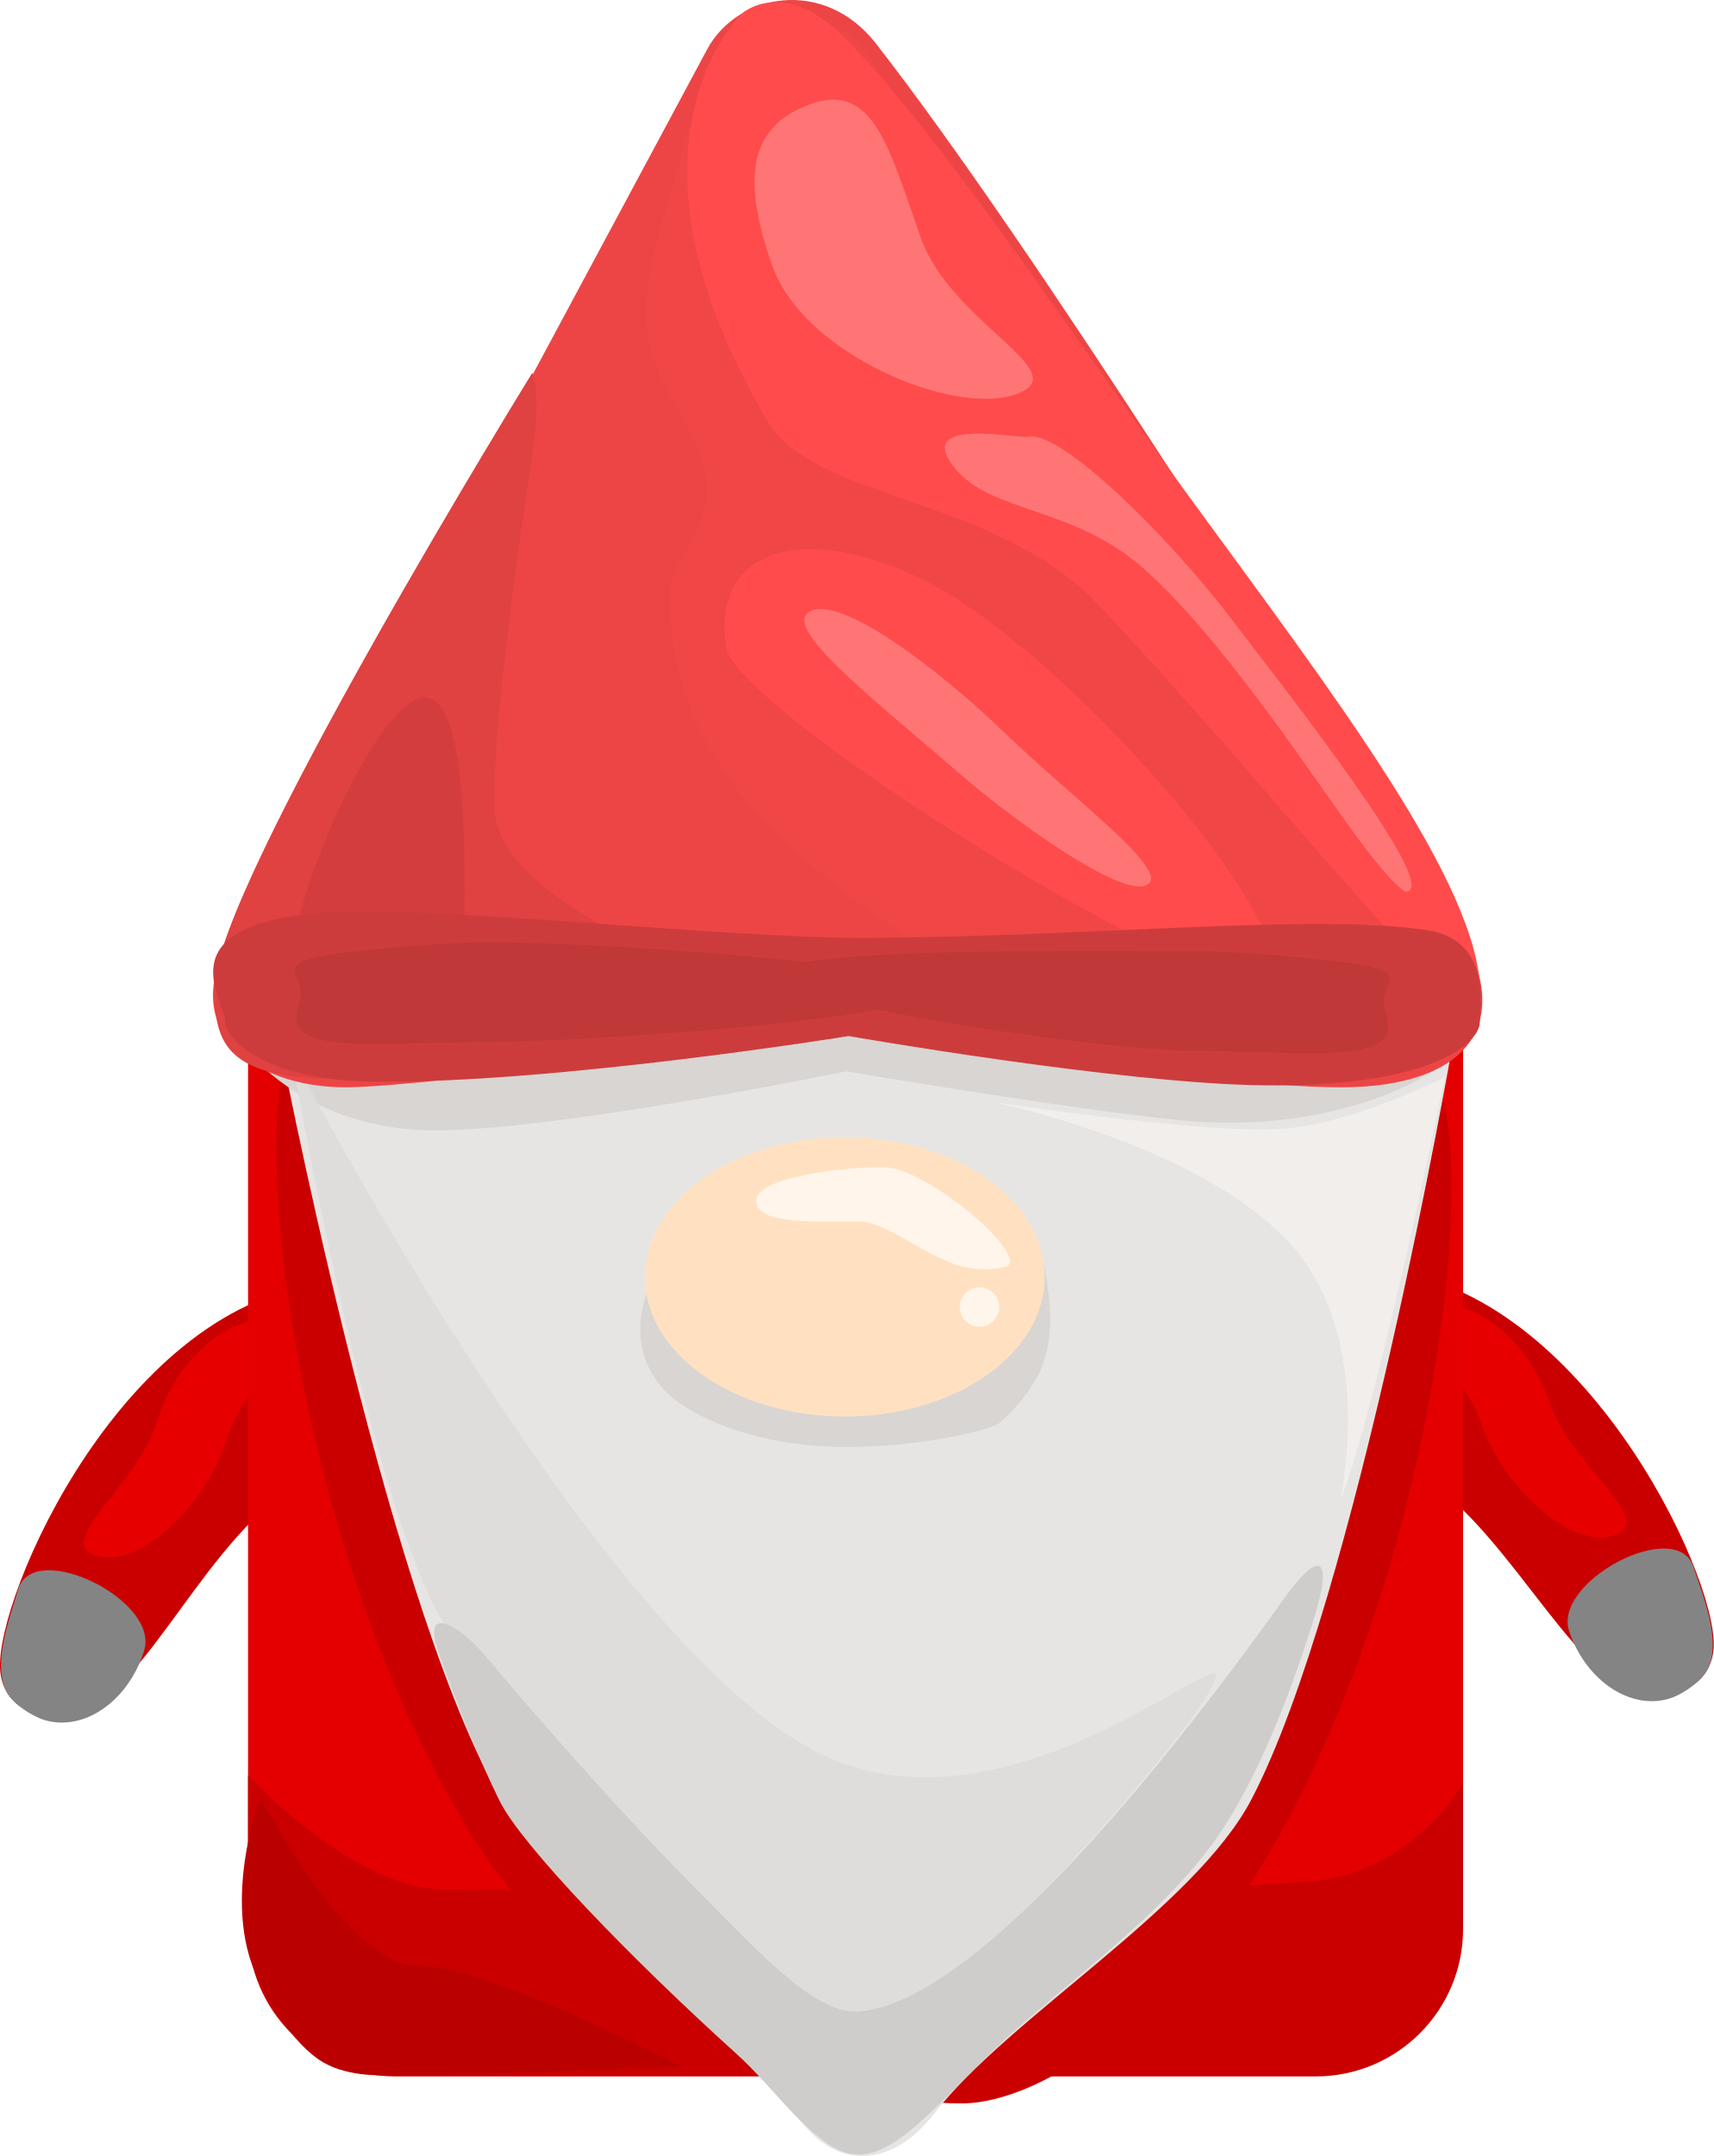
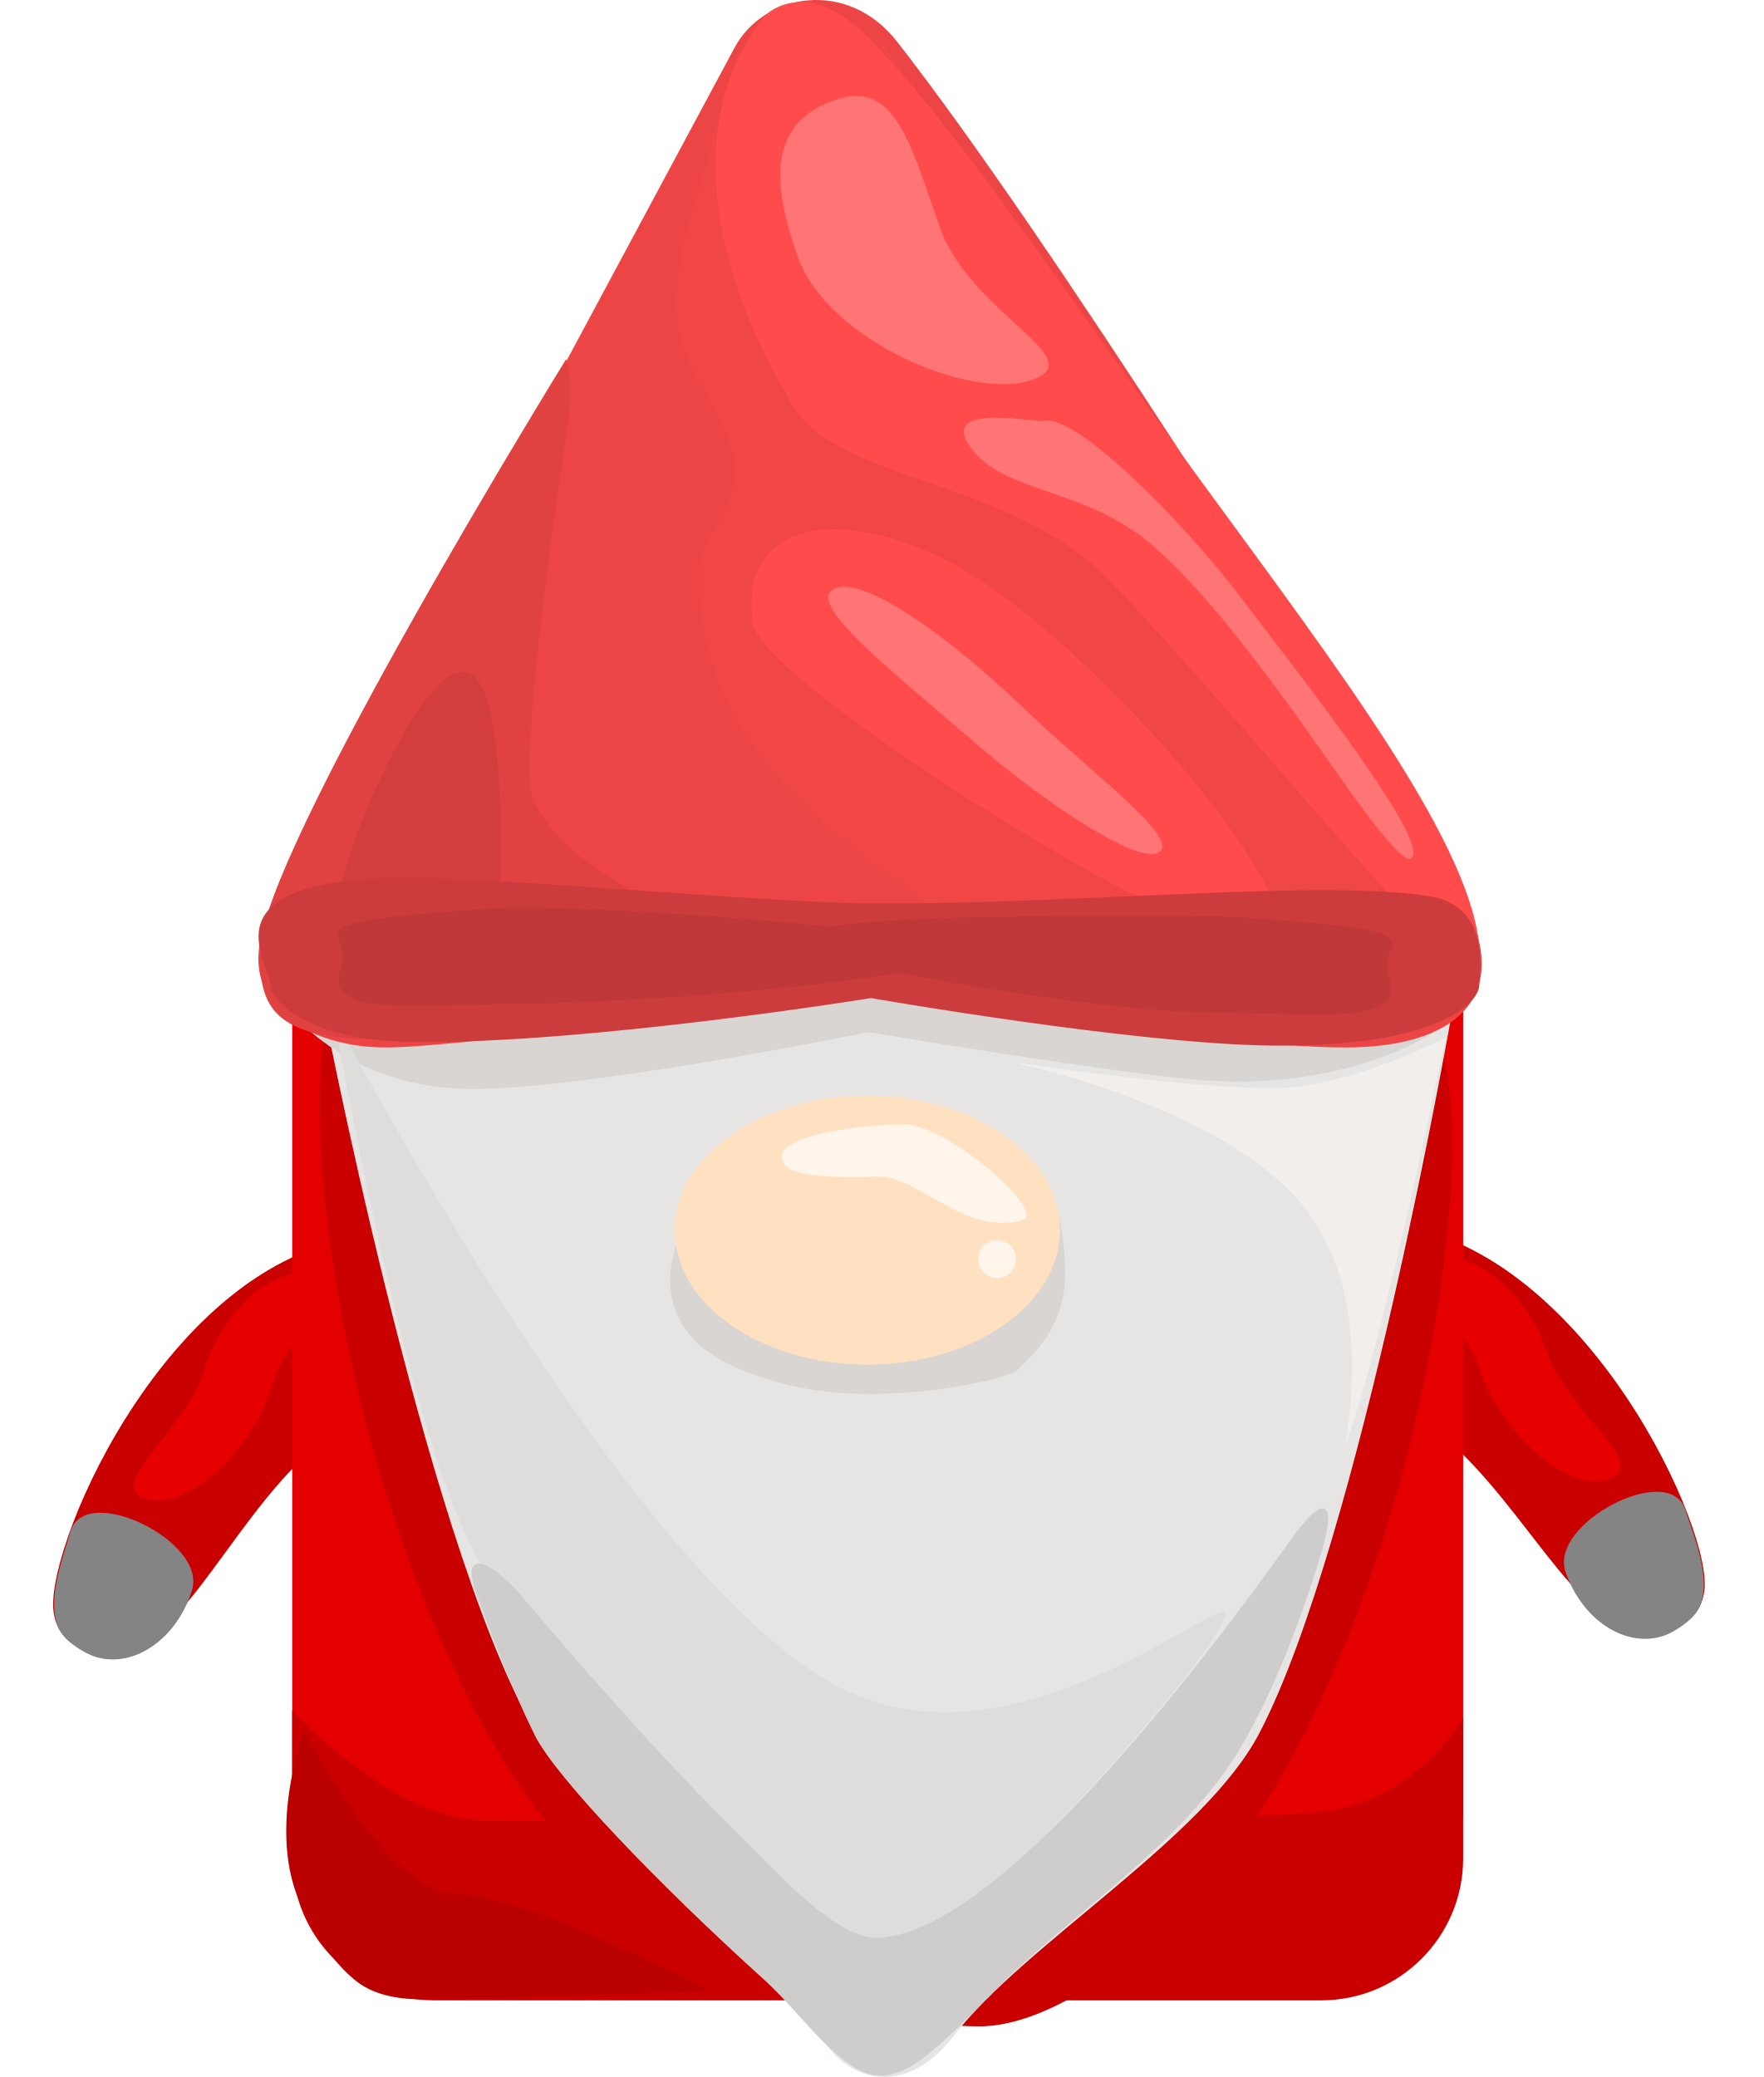
- <svg xmlns="http://www.w3.org/2000/svg" version="1.1" width="318.29" height="400.317" viewBox="0,0,318.29,400.317">
+ <svg xmlns="http://www.w3.org/2000/svg" version="1.1" width="339.924" height="400.317" viewBox="-10.242,-0,339.924,400.317">
  <g transform="translate(-84.99878,45.72803)">
    <g data-paper-data="{&quot;isPaintingLayer&quot;:true}" fill-rule="nonzero" stroke-width="0" stroke-linecap="butt" stroke-linejoin="miter" stroke-miterlimit="10" stroke-dasharray="" stroke-dashoffset="0" style="mix-blend-mode: normal">
      <path d="M216.325,211.993c1.083,13.712 -30.207,12.355 -67.916,15.334c-18.834,1.488 -32.754,35.078 -44.146,41.973c-11.417,6.911 -18.688,2.007 -19.23,-4.857c-1.083,-13.712 23.343,-68.905 61.052,-71.885c37.709,-2.979 69.156,5.721 70.24,19.434z" fill="#ca0000" stroke="none" />
      <path d="M111.772,260.72c-2.883,9.389 -11.194,15.166 -18.564,12.903c-2.363,-0.725 -6.129,-3.168 -7.172,-5.575c-2.209,-5.1 0.39,-12.318 2.349,-18.697c2.883,-9.389 26.27,1.98 23.387,11.369z" fill="#848484" stroke="none" />
      <path d="M102.884,243.139c-8.196,-2.516 7.63,-12.98 11.328,-25.023c3.697,-12.043 14.316,-20.791 22.512,-18.275c8.196,2.516 -5.909,9.531 -9.606,21.574c-3.697,12.043 -16.038,24.239 -24.234,21.723z" fill="#e60000" stroke="none" />
      <path d="M270.548,211.44c0.694,-13.738 31.882,-23.327 69.66,-21.419c37.778,1.908 63.761,56.386 63.067,70.123c-0.347,6.876 -7.476,11.984 -19.085,5.4c-11.583,-6.57 -26.451,-39.751 -45.319,-40.704c-37.778,-1.908 -69.017,0.336 -68.323,-13.401z" data-paper-data="{&quot;index&quot;:null}" fill="#ca0000" stroke="none" />
      <path d="M399.497,245.152c2.139,6.321 4.942,13.461 2.878,18.623c-0.974,2.436 -4.669,4.984 -7.011,5.777c-7.303,2.471 -15.775,-3.068 -18.922,-12.371c-3.148,-9.303 19.907,-21.331 23.055,-12.028z" data-paper-data="{&quot;index&quot;:null}" fill="#848484" stroke="none" />
      <path d="M359.988,218.328c-4.038,-11.933 -18.336,-18.545 -10.215,-21.293c8.121,-2.748 18.984,5.696 23.021,17.629c4.038,11.933 20.154,21.943 12.033,24.691c-8.121,2.748 -20.803,-9.094 -24.84,-21.027z" data-paper-data="{&quot;index&quot;:null}" fill="#e60000" stroke="none" />
      <path d="M158.433,304.754c-15.113,0 -27.365,0 -27.365,0c0,0 0,-79.732 0,-128.525c0,-20.347 0,-35.314 0,-36.877c0,-12.083 12.252,-25.199 27.365,-25.199h170.93c15.113,0 27.365,10.421 27.365,23.694c0,31.847 0,166.906 0,166.906c0,0 -12.252,0 -27.365,0c0,0 -110.16,7.751 -137.653,7.751c-10.508,0 -33.277,-7.751 -33.277,-7.751z" fill="#e40000" stroke="#c29c04" />
      <path d="M329.363,339.814h-170.93c-15.113,0 -27.365,-12.252 -27.365,-27.365v-28.55c0,0 19.324,21.078 36.505,21.188c27.129,0.174 114.052,1.873 160.247,-1.437c19.628,-1.406 28.908,-18.306 28.908,-18.306v27.105c0,15.113 -12.252,27.365 -27.365,27.365z" fill="#ca0000" stroke="#c29c04" />
      <path d="M291.206,240.761c0,51.783 -20.166,96.799 -63.773,96.799c-16.392,0 -40.167,-19.045 -54.929,-42.724c-24.508,-39.313 -36.175,-95.4 -36.175,-127.717c0,-51.783 32.314,-20.119 75.92,-20.119c43.607,0 78.957,41.979 78.957,93.762z" fill="#ca0000" stroke="none" />
      <path d="M278.675,154.266c43.607,0 75.92,-31.664 75.92,20.119c0,32.317 -11.667,88.404 -36.175,127.717c-14.762,23.679 -38.537,42.724 -54.929,42.724c-43.607,0 -63.773,-45.015 -63.773,-96.799c0,-51.783 35.35,-93.762 78.957,-93.762z" data-paper-data="{&quot;index&quot;:null}" fill="#ca0000" stroke="none" />
      <path d="M234.108,348.58c-13.265,-16.625 -46.387,-42.933 -56.969,-61.943c-20.914,-37.573 -40.502,-140.307 -40.502,-140.307c0,0 71.668,-1.638 109.507,-1.974c36.728,-0.326 108.569,4.267 108.569,4.267c0,0 -17.861,102.611 -37.273,139.719c-10.627,20.316 -45.194,40.557 -58.979,58.429c-7.485,9.704 -17.459,10.449 -24.354,1.808z" fill="#e7e5e3" stroke="none" />
      <path d="M237.247,169.328c23.851,0 39.875,7.271 41.993,21.394c1.765,11.767 1.231,18.712 -8.475,27.657c-1.656,1.526 -17.851,5.37 -33.592,4.398c-12.16,-0.751 -24.049,-5.275 -28.753,-10.343c-14.729,-15.868 9.724,-43.107 28.826,-43.107z" fill="#d8d5d3" stroke="none" />
      <path d="M351.25,153.12c0,0 -16.061,11.174 -43.629,9.425c-16.032,-1.017 -65.499,-9.344 -65.499,-9.344c0,0 -58.329,11.95 -79.07,10.883c-26.64,-1.371 -36.707,-20.776 -36.707,-20.776c0,0 56.024,-10.189 113.962,-10.189c57.938,0 110.943,20 110.943,20z" fill="#d8d5d3" stroke="none" />
      <path d="M166.715,254.462c-14.246,-25.592 -27.587,-104.37 -27.587,-104.37c0,0 56.4,108.562 97.672,129.55c35.957,18.285 79.634,-24.28 73.478,-12.512c-1.324,2.531 -3.867,6.194 -7.211,10.475c-14.94,19.127 -47.385,54.367 -57.079,52.346c-22.57,-4.705 -74.549,-67.002 -79.273,-75.489z" fill="#dfdddb" stroke="none" />
      <path d="M279.021,191.365c0,14.316 -16.62,25.921 -37.121,25.921c-20.501,0 -37.121,-11.605 -37.121,-25.921c0,-14.316 16.62,-25.921 37.121,-25.921c20.501,0 37.121,11.605 37.121,25.921z" fill="#ffe1c1" stroke="none" />
      <path d="M127.29,129.365c25.305,-47.156 76.329,-142.238 89.042,-165.927c5.632,-10.495 21.738,-13.391 31.299,-1.142c29.246,37.467 80.392,118.981 107.8,163.445c11.325,18.372 2.418,30.418 -21.429,30.418c-25.786,0 -91.151,-10.941 -91.151,-10.941c0,0 -77.369,10.941 -93.659,10.941c-17.256,0 -30.617,-10.555 -21.903,-26.794z" fill="#ed4545" stroke="#c29c04" />
      <path d="M347.565,112.351c0,0 9.782,18.924 9.302,21.992c-1.494,9.564 -18.524,12.352 -53.927,12.352c-22.024,0 -38.402,-10.464 -55.54,-22.767c-19.25,-13.82 -37.982,-31.017 -37.982,-58.864c0,-6.824 7.055,-12.043 6.872,-20.029c-0.237,-10.314 -9.523,-17.783 -11.032,-28.853c-1.502,-11.014 4.768,-25.634 6.565,-34.203c2.345,-11.178 10.522,-17.863 13.816,-23.734c4.294,-7.654 18.174,3.838 18.664,3.838c0.881,0 103.263,150.268 103.263,150.268z" fill="#f14646" stroke="none" />
      <path d="M177.784,288.657c-4.11,-8.313 -8.135,-18.662 -11.236,-27.259c-3.453,-9.574 3.636,-5.51 8.445,0.174c10.431,12.332 25.092,29.126 38.679,42.791c11.358,11.424 22.406,23.796 30.453,23.405c22.575,-1.097 60.775,-50.628 79.364,-76.694c6.665,-9.345 9.031,-7.607 5.71,3.17c-4.16,13.501 -10.742,31.256 -19.283,42.734c-11.342,15.24 -30.179,27.736 -42.091,39.605c-12.725,12.678 -20.026,21.535 -28.486,16.12c-6.498,-4.158 -11.067,-11.216 -17.646,-17.16c-19.668,-17.771 -39.849,-38.675 -43.909,-46.887z" fill="#cfcdcb" stroke="none" />
      <path d="M359.919,138.731c0,12.441 -37.363,-36.675 -70.894,-72.151c-19.206,-20.32 -52.621,-19.125 -61.571,-34.273c-30.414,-51.479 -4.565,-75.595 -4.565,-75.595c0,0 7.487,-6.657 18.475,4.106c17.863,17.497 44.978,58.938 64.215,85.302c26.556,36.396 54.34,72.432 54.34,92.611z" fill="#ff4b4b" stroke="none" />
      <path d="M255.873,61.62c22.678,10.693 63.481,54.763 66.284,72.587c2.562,16.293 -100.273,-46.967 -102.272,-59.674c-2.803,-17.824 13.309,-23.606 35.987,-12.913z" fill="#ff4b4b" stroke="none" />
      <path d="M272.595,188.633c0,1.544 -6.36,1.718 -9.84,0.536c-6.734,-2.286 -13.48,-8.108 -18.161,-8.108c-7.101,0 -19.168,0.744 -19.168,-3.786c0,-4.53 16.483,-6.31 23.585,-6.31c7.101,0 23.585,13.137 23.585,17.667z" fill="#fff5eb" stroke="none" />
      <path d="M270.562,196.96c0,2.017 -1.635,3.652 -3.652,3.652c-2.017,0 -3.652,-1.635 -3.652,-3.652c0,-2.017 1.635,-3.652 3.652,-3.652c2.017,0 3.652,1.635 3.652,3.652z" fill="#fff5eb" stroke="none" />
      <path d="M255.943,-1.749c5.758,16.314 29.325,25.139 17.705,29.241c-11.621,4.101 -39.44,-7.515 -45.197,-23.828c-5.758,-16.314 -4.438,-25.998 7.183,-30.099c11.621,-4.101 14.552,8.373 20.31,24.687z" fill="#ff7575" stroke="none" />
      <path d="M297.695,118.72c-4.838,1.707 -23.217,-11.056 -34.833,-21.115c-16.286,-14.103 -33.757,-27.619 -26.974,-30.013c5.848,-2.064 22.281,9.86 35.681,22.738c13.227,12.711 31.898,26.352 26.126,28.39z" fill="#ff7575" stroke="none" />
      <path d="M346.326,119.829c-0.744,0.14 -3.202,-2.237 -6.991,-7.062c-8.006,-10.197 -25.603,-38.342 -41.877,-52.871c-12.976,-11.585 -28.299,-10.346 -35.079,-18.634c-7.967,-9.74 11.659,-5.497 13.724,-5.884c6.095,-1.144 26.105,18.756 37.374,33.535c11.123,14.588 38.864,49.788 32.848,50.917z" fill="#ff7575" stroke="none" />
      <path d="M176.773,103.704c0,25.072 75.571,40.66 52.897,40.66c-0.742,0 -53.99,10.766 -83.366,10.229c-20.142,-0.368 -21.459,-7.484 -21.459,-17.12c0,-18.378 59.012,-113.974 59.012,-113.974c0,0 1.77,3.544 -0.005,15.157c-3.014,19.726 -7.08,49.267 -7.08,65.048z" fill="#e04141" stroke="none" />
      <path d="M171.175,130.592c0,10.346 33.82,15.327 25.12,15.327c-5.183,0 -34.506,6.747 -49.105,3.131c-9.907,-2.454 -7.521,-14.275 -7.521,-18.458c0,-10.346 15.568,-46.834 24.268,-46.834c8.7,0 7.238,36.488 7.238,46.834z" fill="#d43d3d" stroke="none" />
      <path d="M211.43,337.971c0,0 -40.396,1.649 -53.604,1.649c-2.052,0 -9.03,0.344 -13.797,-3.06c-6.089,-4.348 -9.959,-12.728 -10.305,-13.326c-8.345,-14.429 -0.363,-35.294 -0.363,-35.294c0,0 15.958,31.275 29.167,31.275c13.208,0 48.903,18.755 48.903,18.755z" fill="#bb0000" stroke="none" />
      <path d="M269.427,158.896c0,0 37.085,5.663 52.435,5.049c13.642,-0.546 31.496,-9.667 31.496,-9.667c0,0 -11.999,58.576 -18.97,77.431c-1.864,5.041 7.193,-25.662 -8.464,-44.968c-15.896,-19.6 -56.497,-27.846 -56.497,-27.846z" fill="#f1eeec" stroke="none" />
      <path d="M359.84,144.094c0,3.606 -8.424,12.054 -40.04,11.703c-26.548,-0.295 -77.179,-9.155 -77.179,-9.155c0,0 -54.411,8.816 -88.079,8.477c-21.261,-0.214 -27.684,-8.457 -27.684,-11.025c0,-4.12 -11.897,-18.249 18.751,-20.413c18.71,-1.321 74.402,4.727 98.789,4.727c40.728,0 84.97,-4.665 105.793,-1.4c12.07,1.893 9.648,14.652 9.648,17.086z" fill="#cd3c3c" stroke="none" />
      <path d="M257.282,138.228c0,5.119 -62.94,9.498 -81.97,9.498c-6.757,0 -23.516,0.903 -28.835,-0.001c-9.662,-1.642 -5.623,-5.966 -5.623,-9.267c0,-3.283 -4.585,-5.217 4.988,-6.863c5.353,-0.921 22.645,-2.405 29.47,-2.405c19.031,0 81.97,3.919 81.97,9.038z" fill="#c03838" stroke="none" />
      <path d="M307.54,130.863c6.825,0 24.118,1.484 29.47,2.405c9.573,1.647 4.988,3.58 4.988,6.863c0,3.301 4.039,7.625 -5.623,9.267c-5.319,0.904 -22.078,0.001 -28.835,0.001c-19.031,0 -78.429,-9.101 -78.429,-14.22c0,-5.119 59.398,-4.316 78.429,-4.316z" data-paper-data="{&quot;index&quot;:null}" fill="#c03838" stroke="none" />
    </g>
  </g>
</svg>
